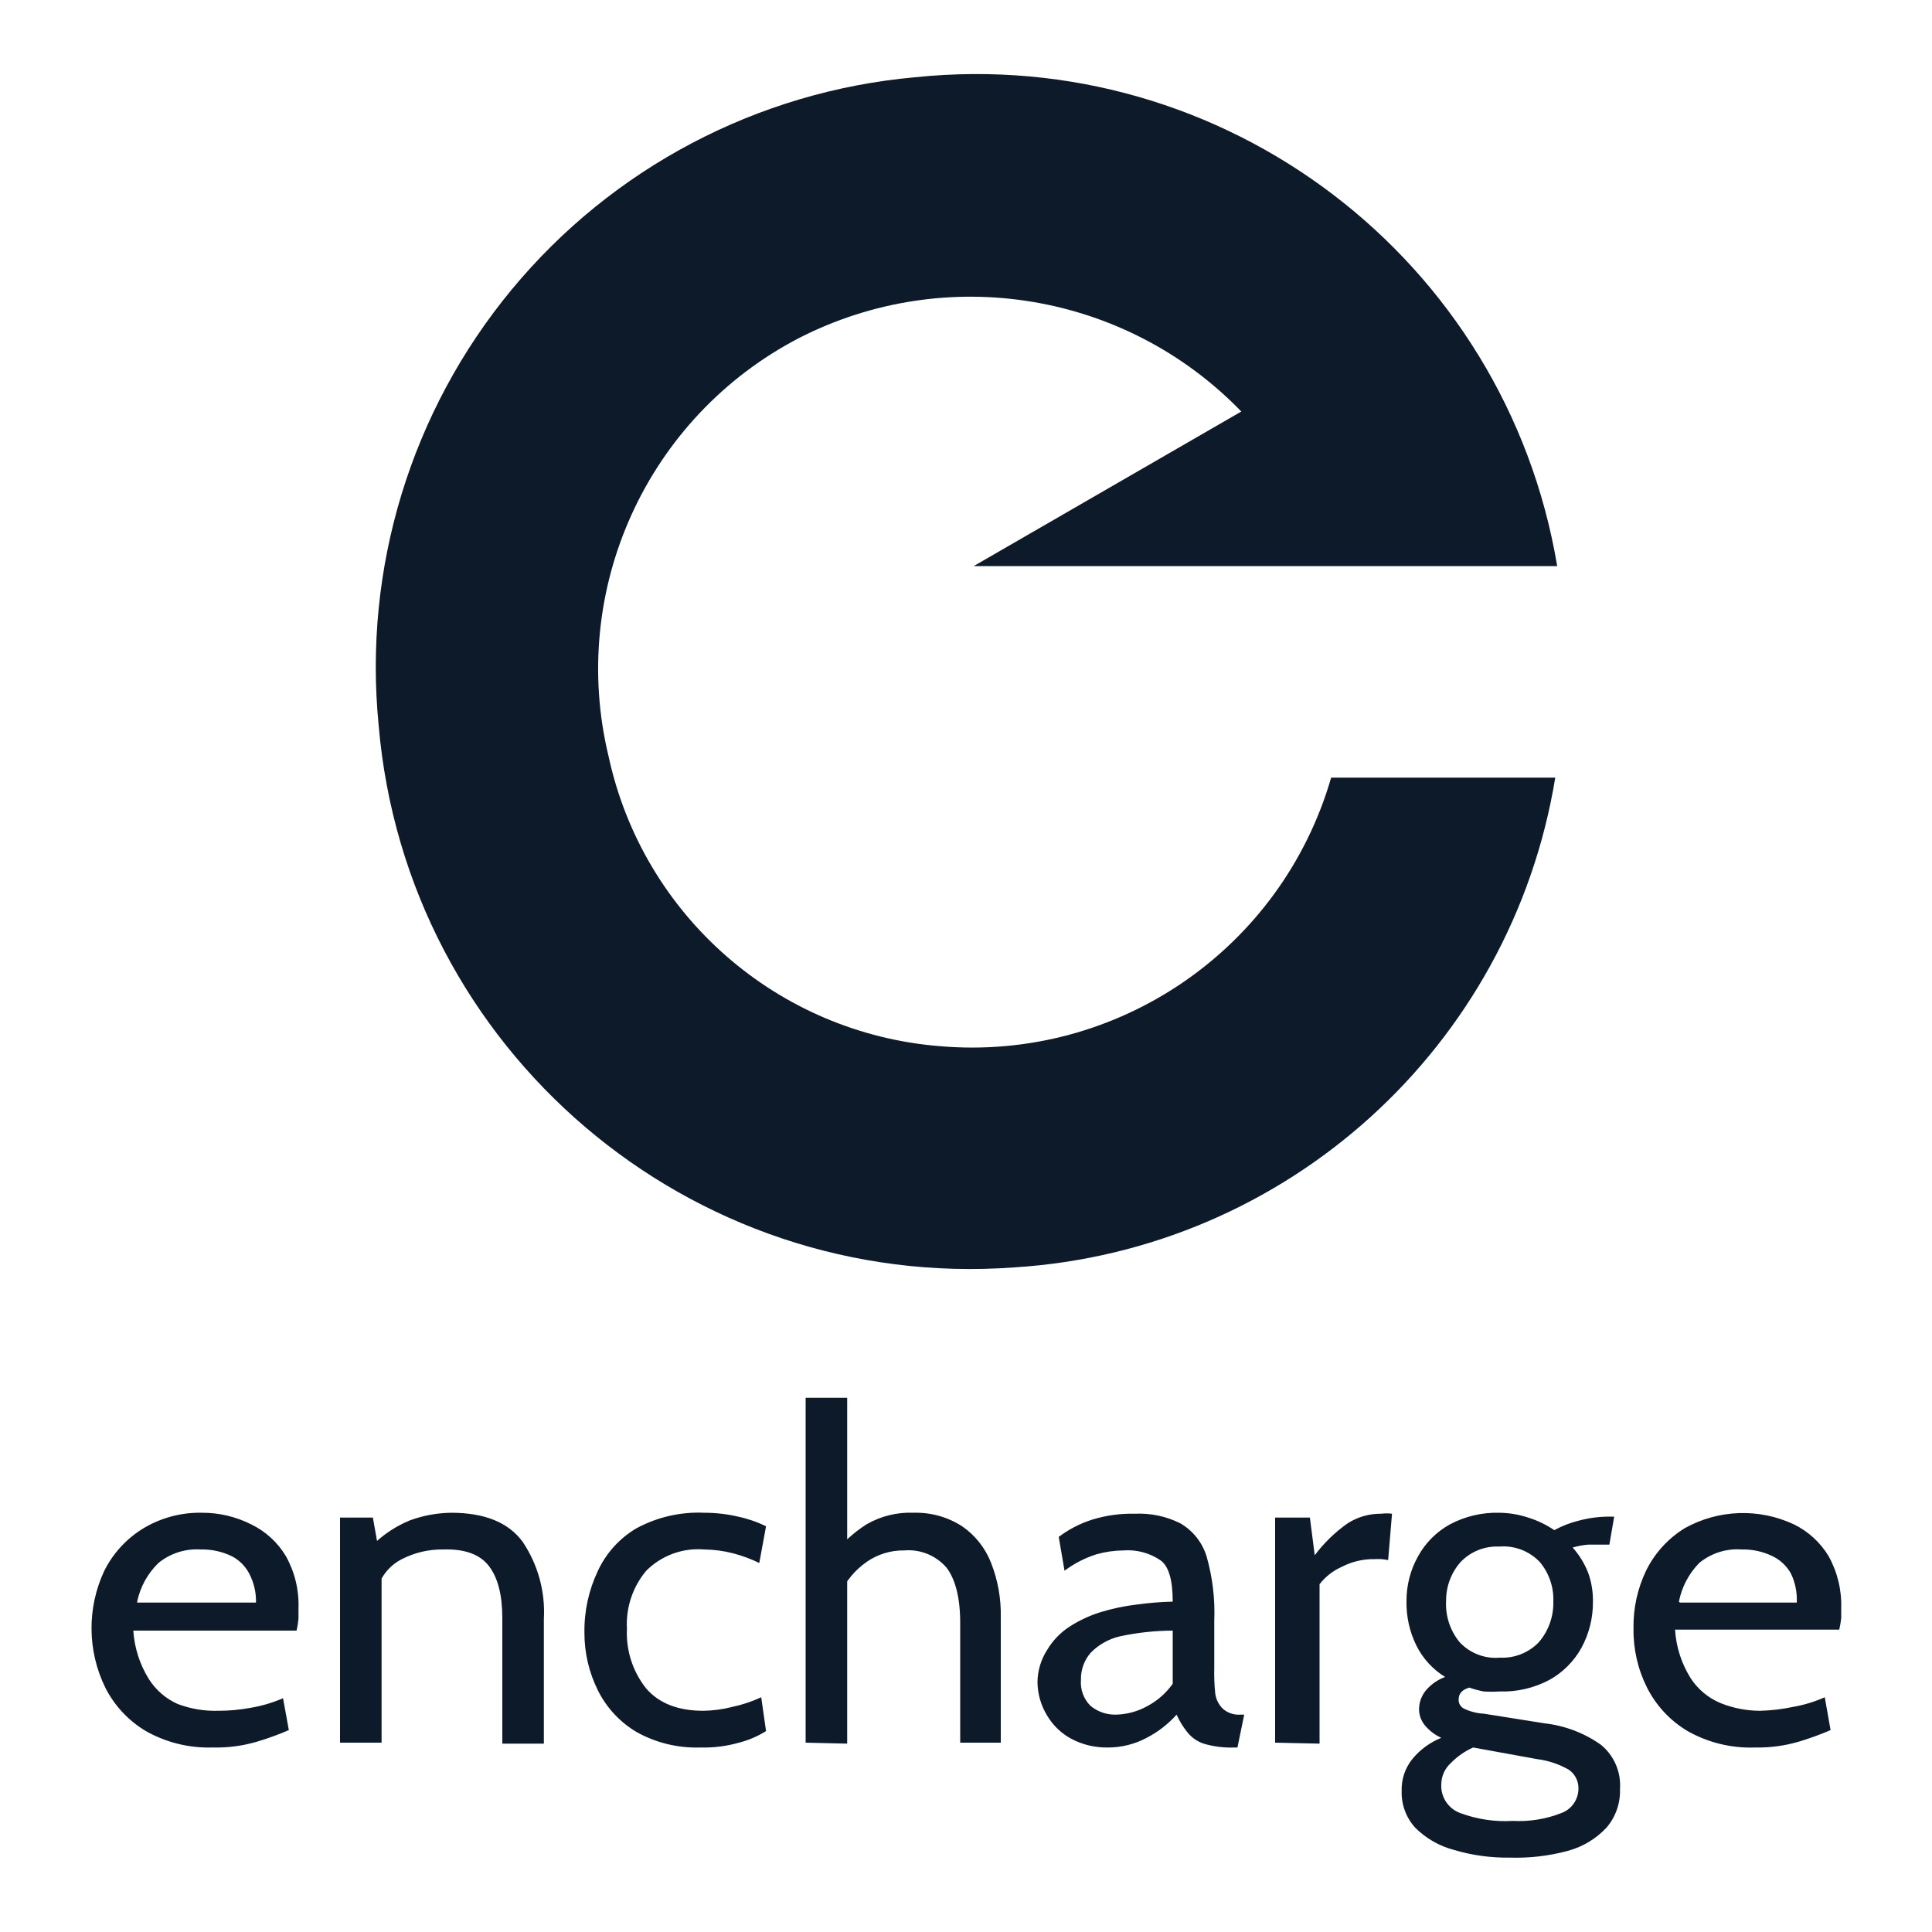
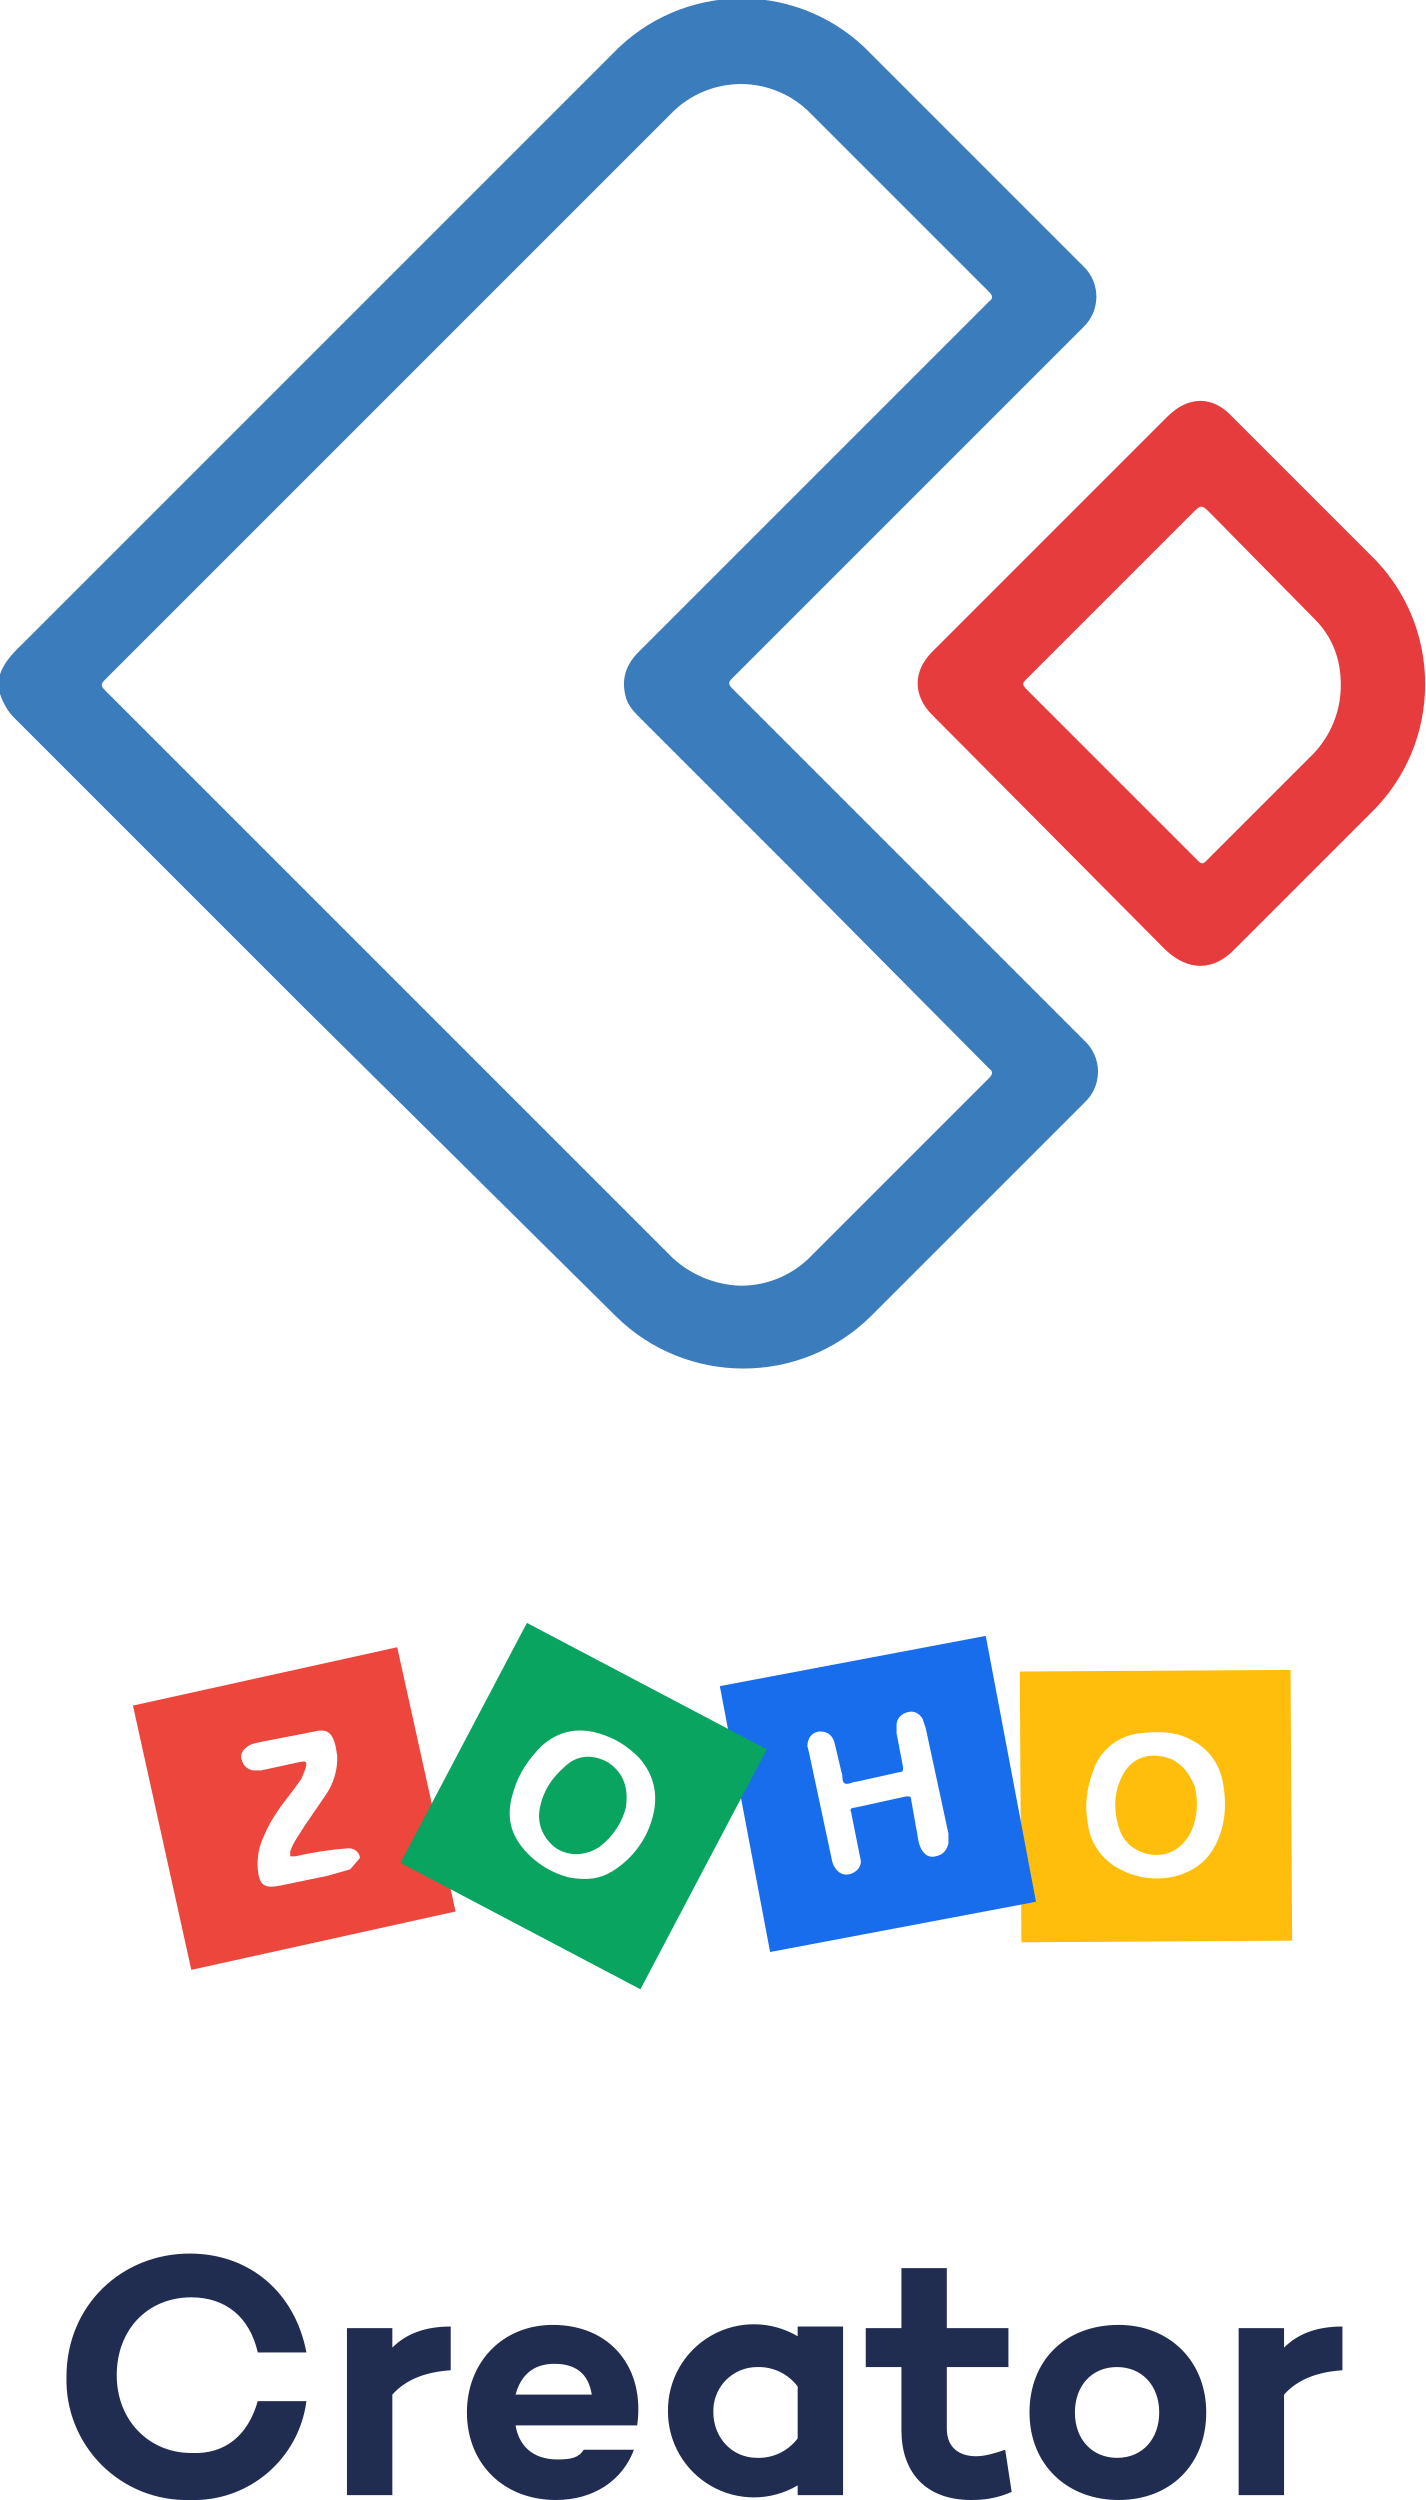
- <svg xmlns="http://www.w3.org/2000/svg" id="Layer_1" data-name="Layer 1" viewBox="0 0 200 200">
+ <svg xmlns="http://www.w3.org/2000/svg" baseProfile="tiny" version="1.2" viewBox="0 0 87.9 154.2">
  <defs />
-   <defs>
-     <style>
-       .cls-1{fill:#0c1a2a}
-     </style>
-   </defs>
-   <path d="M161 58.6h-60.2l27.7-16A39 39 0 0082.7 35 38.6 38.6 0 0063 78.3a38.2 38.2 0 0034.3 30 38.7 38.7 0 0040.5-27.8H161a60.6 60.6 0 01-56 50.7 61.5 61.5 0 01-65.8-56.1A61.3 61.3 0 0194.7 8a61 61 0 0166.5 50.6zM22 180.9a13.2 13.2 0 01-6.9-1.7 11 11 0 01-4.2-4.5 14 14 0 01-.1-12.1 10.8 10.8 0 013.9-4.3 11.3 11.3 0 016.2-1.7 11.2 11.2 0 015.1 1.2 8.5 8.5 0 013.6 3.3 10.3 10.3 0 011.3 5.4v1a8.6 8.6 0 01-.2 1.3H13.8a10.8 10.8 0 001.6 5 6.8 6.8 0 003 2.6 11 11 0 004.2.7 18.3 18.3 0 003.3-.3 14.4 14.4 0 003.4-1l.6 3.3a29.9 29.9 0 01-3.3 1.2 15 15 0 01-4.6.6zm-7.8-15h12.3a6.1 6.1 0 00-.7-3 4.2 4.2 0 00-1.8-1.8 7 7 0 00-3.2-.7 6.3 6.3 0 00-4.4 1.4 7.8 7.8 0 00-2.2 4zM35.2 180.4v-23.3h3.4l.8 4.5-1.7-.7a12 12 0 014.7-3.5 12.9 12.9 0 014.3-.8q5.2 0 7.4 3a13 13 0 012.2 8v12.9H52v-13q0-3.6-1.4-5.4t-4.7-1.7a9.1 9.1 0 00-4.3 1 5 5 0 00-2.6 3.3l.5-2.6v18.3zM72.5 180.9a12.7 12.7 0 01-6.6-1.6 10.4 10.4 0 01-4-4.3 13.3 13.3 0 01-1.4-6 14.4 14.4 0 011.4-6.4 10 10 0 014-4.4 13.5 13.5 0 017-1.6 15.4 15.4 0 013.5.4 12.4 12.4 0 012.9 1l-.7 3.8a14.7 14.7 0 00-2.7-1 12.6 12.6 0 00-3-.4 7.6 7.6 0 00-6 2.2 8.6 8.6 0 00-2 6 9.2 9.2 0 002 6.2q2 2.3 5.9 2.3a12.7 12.7 0 003-.4 14 14 0 003-1l.5 3.5a9.8 9.8 0 01-2.8 1.2 13.3 13.3 0 01-4 .5zM83.4 180.4v-35.7h4.3v16.5l-1.5-.2a13.8 13.8 0 013.5-3.2 9 9 0 014.9-1.2 8.8 8.8 0 015 1.4 8.2 8.2 0 013 3.8 14.5 14.5 0 011 5.6v13h-4.2V168c0-2.6-.5-4.5-1.4-5.7a5.2 5.2 0 00-4.4-1.8 6.6 6.6 0 00-3.9 1.2 8.2 8.2 0 00-2.7 3.2l.7-2.7v18.3zM114.7 180.9a7.8 7.8 0 01-3.8-.9 6.5 6.5 0 01-2.5-2.4 6.8 6.8 0 01-1-3.5 6.3 6.3 0 011-3.3 7.4 7.4 0 012.3-2.4 13.2 13.2 0 013.2-1.5 21.2 21.2 0 013.8-.8 32.8 32.8 0 013.7-.3c0-2.2-.4-3.7-1.3-4.3a6 6 0 00-3.8-1 10.6 10.6 0 00-2.8.4 11.2 11.2 0 00-3.3 1.7l-.6-3.5a11.6 11.6 0 013.5-1.8 14 14 0 014.4-.6 9.5 9.5 0 014.7 1 6 6 0 012.7 3.4 21.2 21.2 0 01.8 6.7v4.8a20.7 20.7 0 00.1 2.7 2.7 2.7 0 00.8 1.6 2.5 2.5 0 001.8.6h.4l-.7 3.4h-.3a9.8 9.8 0 01-3.2-.4 3.6 3.6 0 01-1.7-1.2 8.2 8.2 0 01-1.1-1.8 10.8 10.8 0 01-3.1 2.4 8.5 8.5 0 01-4 1zm.8-3.4a7 7 0 003.3-.9 7.5 7.5 0 002.6-2.3v-5.5a26.5 26.5 0 00-5.5.6 6.2 6.2 0 00-3 1.7 4.1 4.1 0 00-1 2.8 3.4 3.4 0 001 2.7 4 4 0 002.6.9zM132 180.4v-23.3h3.6l.5 3.9a15.2 15.2 0 013.4-3.3 6.3 6.3 0 013.5-1 4.3 4.3 0 011.1 0l-.4 4.8a6.5 6.5 0 00-.7-.1 6 6 0 00-.7 0 7.1 7.1 0 00-3.4.8 5.9 5.9 0 00-2.3 1.8v16.5zM156.3 192.3a19.3 19.3 0 01-5.8-.8 8.9 8.9 0 01-4-2.3 5.4 5.4 0 01-1.4-3.8 5 5 0 011.1-3.3 7.5 7.5 0 013-2.2 4.8 4.8 0 01-1.7-1.3 2.6 2.6 0 01-.6-1.7 3.1 3.1 0 01.7-1.9 4.7 4.7 0 012-1.4 8 8 0 01-3-3.3 10 10 0 01-1-4.6 9.4 9.4 0 011.2-4.6 8.4 8.4 0 013.3-3.3 10.3 10.3 0 015.1-1.2 9.9 9.9 0 013 .5 10.2 10.2 0 012.7 1.3 10.6 10.6 0 012.6-1 12.2 12.2 0 013.2-.4h.4l-.5 2.9h-2.2a8 8 0 00-1.6.3 8.6 8.6 0 011.6 2.6 8.4 8.4 0 01.5 3 9.8 9.8 0 01-1.2 4.8 8.5 8.5 0 01-3.3 3.3 10.3 10.3 0 01-5.2 1.2 12.3 12.3 0 01-1.6 0 10.2 10.2 0 01-1.5-.4c-.7.2-1.1.6-1.1 1.2a1 1 0 00.6 1 5.4 5.4 0 002 .5l6.3 1a12.5 12.5 0 015.8 2.2 5.4 5.4 0 012 4.6 5.8 5.8 0 01-1.4 4 8.5 8.5 0 01-4 2.4 20.5 20.5 0 01-6 .7zm.3-3.8a12 12 0 005-.8 2.7 2.7 0 001.8-2.5 2.3 2.3 0 00-1-2 8.8 8.8 0 00-3.3-1.1l-6.6-1.2a7.4 7.4 0 00-2.3 1.6 3 3 0 00-1 2.2 3 3 0 002 3 13.3 13.3 0 005.4.8zm-1.3-16.9a5.2 5.2 0 004-1.6 6.2 6.2 0 001.5-4.2 6 6 0 00-1.4-4.1 5.2 5.2 0 00-4.2-1.6 5.2 5.2 0 00-4 1.6 6 6 0 00-1.5 4 6.2 6.2 0 001.4 4.3 5.1 5.1 0 004.2 1.6zM181.7 180.9a13.2 13.2 0 01-7-1.7 11 11 0 01-4.2-4.5 13.2 13.2 0 01-1.4-6.1 13.3 13.3 0 011.3-6 10.7 10.7 0 014-4.4 12.4 12.4 0 0111.3-.4 8.6 8.6 0 013.6 3.3 10.4 10.4 0 011.3 5.4v1a10.4 10.4 0 01-.2 1.2h-17a10.7 10.7 0 001.6 5 6.8 6.8 0 003.1 2.6 11 11 0 004.1.8 18.3 18.3 0 003.4-.4 14 14 0 003.3-1l.6 3.4a31 31 0 01-3.3 1.2 15 15 0 01-4.5.6zm-7.8-15H186a6.2 6.2 0 00-.6-3 4.3 4.3 0 00-1.9-1.8 6.9 6.9 0 00-3.2-.7 6.2 6.2 0 00-4.4 1.4 7.9 7.9 0 00-2.1 4z" class="cls-1" />
+   <path fill="#FEBE0B" d="M62.9 103.1l.1 16.7 16.7-.1-.1-16.7-16.7.1zm11.9 11c-.5.8-1.2 1.3-2.2 1.6-1.1.3-2.4.2-3.5-.4a3.6 3.6 0 01-2-2.8c-.2-1.1-.1-2.1.3-3.2a3.4 3.4 0 013-2.4c.9-.1 1.8-.1 2.6.2 1.3.5 2.1 1.4 2.4 2.7.3 1.5.2 3-.6 4.3z" />
+   <path fill="#FEBE0B" d="M71.4 108.3c-1.1-.1-1.9.5-2.3 1.5-.4.9-.4 1.9-.1 2.9.3 1 1.1 1.6 2.1 1.7 1 .1 1.8-.4 2.3-1.3.5-1 .5-2 .3-2.9-.5-1.2-1.2-1.8-2.3-1.9z" />
+   <path fill="#186DED" d="M44.4 104l3.1 16.4 16.4-3.1-3.1-16.4-16.4 3.1zm14.1 9.7c-.1.4-.3.7-.8.8-.4.1-.7-.1-.9-.5-.2-.4-.2-.9-.3-1.3l-.3-1.7c0-.2-.1-.2-.3-.2l-3.2.7c-.2 0-.3.1-.2.3l.5 2.5.1.5c0 .4-.3.7-.7.8-.4.1-.7-.1-.9-.4-.2-.3-.2-.6-.3-1l-1.3-6.1-.1-.4c0-.5.3-.9.8-.9s.8.3.9.8l.4 1.7c.1.2 0 .6.2.7.2.1.5-.1.7-.1l2.7-.6c.2 0 .2-.1.2-.3l-.4-2.1v-.5c0-.4.3-.7.7-.8.4-.1.7.1.9.4l.2.6 1.4 6.5v.6z" />
+   <path fill="#ED463D" d="M8.2 105.2l3.6 16.3 16.3-3.6-3.6-16.3-16.3 3.6zm13.4 10.1l-1.4.4-2.9.6c-1 .2-1.3 0-1.4-1a4 4 0 01.4-2.1c.4-1 1.1-1.9 1.8-2.8l.5-.7.2-.5c.2-.6.1-.6-.4-.5l-2.3.5h-.5c-.4-.1-.6-.3-.7-.7-.1-.3.1-.6.4-.8.3-.2.6-.2 1-.3l3.1-.6c.8-.2 1.1.1 1.3.9l.1.6a4 4 0 01-.7 2.4l-1.3 1.9c-.3.5-.7 1-.9 1.6v.3h.3a22.1 22.1 0 013.3-.5c.4 0 .7.3.7.6l-.6.7z" />
+   <g>
+     <path fill="#09A460" d="M37.5 108.7c-.9-.5-1.9-.5-2.7.3-.8.7-1.3 1.5-1.5 2.5-.2 1 .2 1.9 1 2.5.8.5 1.8.5 2.7-.1.9-.7 1.4-1.6 1.6-2.4.2-1.3-.2-2.2-1.1-2.8z" />
+     <path fill="#09A460" d="M32.5 100.1l-7.8 14.8 14.8 7.8 7.8-14.8-14.8-7.8zm5.3 15.3c-.8.5-1.6.6-2.7.4a5.4 5.4 0 01-3-2c-.8-1.1-.8-2.2-.4-3.4.3-1 .9-1.9 1.7-2.7 1.1-1 2.4-1.2 3.8-.7.9.3 1.6.8 2.2 1.4.9 1 1.2 2.2.9 3.5a5.6 5.6 0 01-2.5 3.5z" />
+   </g>
+   <g>
+     <path fill="#3A7CBC" d="M0 41.6c.3-.9 1-1.5 1.6-2.1l22.2-22.2 14-14a11 11 0 0115.9 0L65 14.6l1.8 1.8a2.6 2.6 0 010 3.8l-5 5-13 13-3.6 3.6c-.3.3-.3.4 0 .7l17 17 4.7 4.7a2.6 2.6 0 010 3.8L53.7 81.2a11.2 11.2 0 01-15.7 0L18.6 62 8.1 51.5.9 44.3c-.4-.4-.7-.9-.9-1.5v-1.2zm45.6 37.7a6 6 0 004.3-1.7L61 66.5c.2-.2.3-.4 0-.6L48.7 53.5l-9.4-9.4c-.3-.3-.6-.7-.7-1.1-.3-1.1 0-2 .8-2.8l21.5-21.5.1-.1c.3-.2.2-.4 0-.6L50 7a6 6 0 00-8.6 0l-8.1 8.1L9 39.4l-2.5 2.5c-.3.3-.3.4 0 .7l7.5 7.5 14 14 13.5 13.5a6.5 6.5 0 004.1 1.7z" />
+     <path fill="#E63C3E" d="M87.9 42.2a11 11 0 01-3.3 7.9l-8.5 8.5c-1.3 1.3-2.8 1.3-4.2 0L57.5 44.1c-1.2-1.2-1.2-2.7 0-3.9L72 25.7c1.3-1.3 2.8-1.3 4 0l8.5 8.5a11 11 0 013.4 8zm-5.2 0c0-1.5-.5-2.9-1.6-4l-6.4-6.5c-.6-.6-.6-.6-1.2 0L63.3 41.9c-.2.2-.3.3 0 .6l10.6 10.6c.2.2.3.2.5 0l6.6-6.6a6.1 6.1 0 001.7-4.3z" />
+   </g>
+   <path fill="#202D51" d="M15.9 148.1h3a7 7 0 01-7.2 6.1 7.4 7.4 0 01-7.6-7.6c0-4.4 3.4-7.6 7.6-7.6 3.7 0 6.5 2.4 7.2 6.1h-3c-.5-2.2-2-3.4-4.1-3.4-2.7 0-4.6 2-4.6 4.8s2 4.8 4.6 4.8c2.1.1 3.5-1.1 4.1-3.2zm11.9-4.6v2.7c-1.6.1-2.8.6-3.6 1.5v6.2h-2.8v-10.3h2.8v1.2c.9-.9 2.1-1.3 3.6-1.3zm11.5 6.1h-7.5c.2 1.2 1 2.1 2.6 2.1.8 0 1.3-.1 1.6-.6h3.1c-.7 1.9-2.5 3.1-4.8 3.1-3.3 0-5.5-2.3-5.5-5.4s2.2-5.4 5.3-5.4c3.6 0 5.7 2.7 5.2 6.2zm-7.5-1.9h4.7c-.2-1.3-1-1.9-2.3-1.9-1.4 0-2.1.8-2.4 1.9zm20.2-4.1v10.3h-2.8v-.6a5.3 5.3 0 01-8-4.6 5.3 5.3 0 018-4.6v-.6H52zm-2.8 6.8v-3.2a3 3 0 00-2.5-1.2 2.7 2.7 0 00-2.7 2.8c0 1.5 1.1 2.8 2.7 2.8a3 3 0 002.5-1.2zm13.2 3.3c-.9.4-1.7.5-2.5.5-2.8 0-4.3-1.7-4.3-4.3V146h-2.2v-2.4h2.2v-3.7h2.8v3.7h3.8v2.4h-3.8v3.8c0 1.2.8 1.7 1.8 1.7.6 0 1.2-.2 1.8-.4l.4 2.6zm12-4.9c0 3.2-2.2 5.4-5.4 5.4s-5.5-2.2-5.5-5.4 2.2-5.4 5.5-5.4c3.1 0 5.4 2.2 5.4 5.4zm-2.9 0c0-1.7-1.1-2.8-2.6-2.8-1.6 0-2.6 1.2-2.6 2.8 0 1.7 1.1 2.8 2.6 2.8 1.6 0 2.6-1.2 2.6-2.8zm11.3-5.3v2.7c-1.6.1-2.8.6-3.6 1.5v6.2h-2.8v-10.3h2.8v1.2c.9-.9 2.1-1.3 3.6-1.3z" />
</svg>
